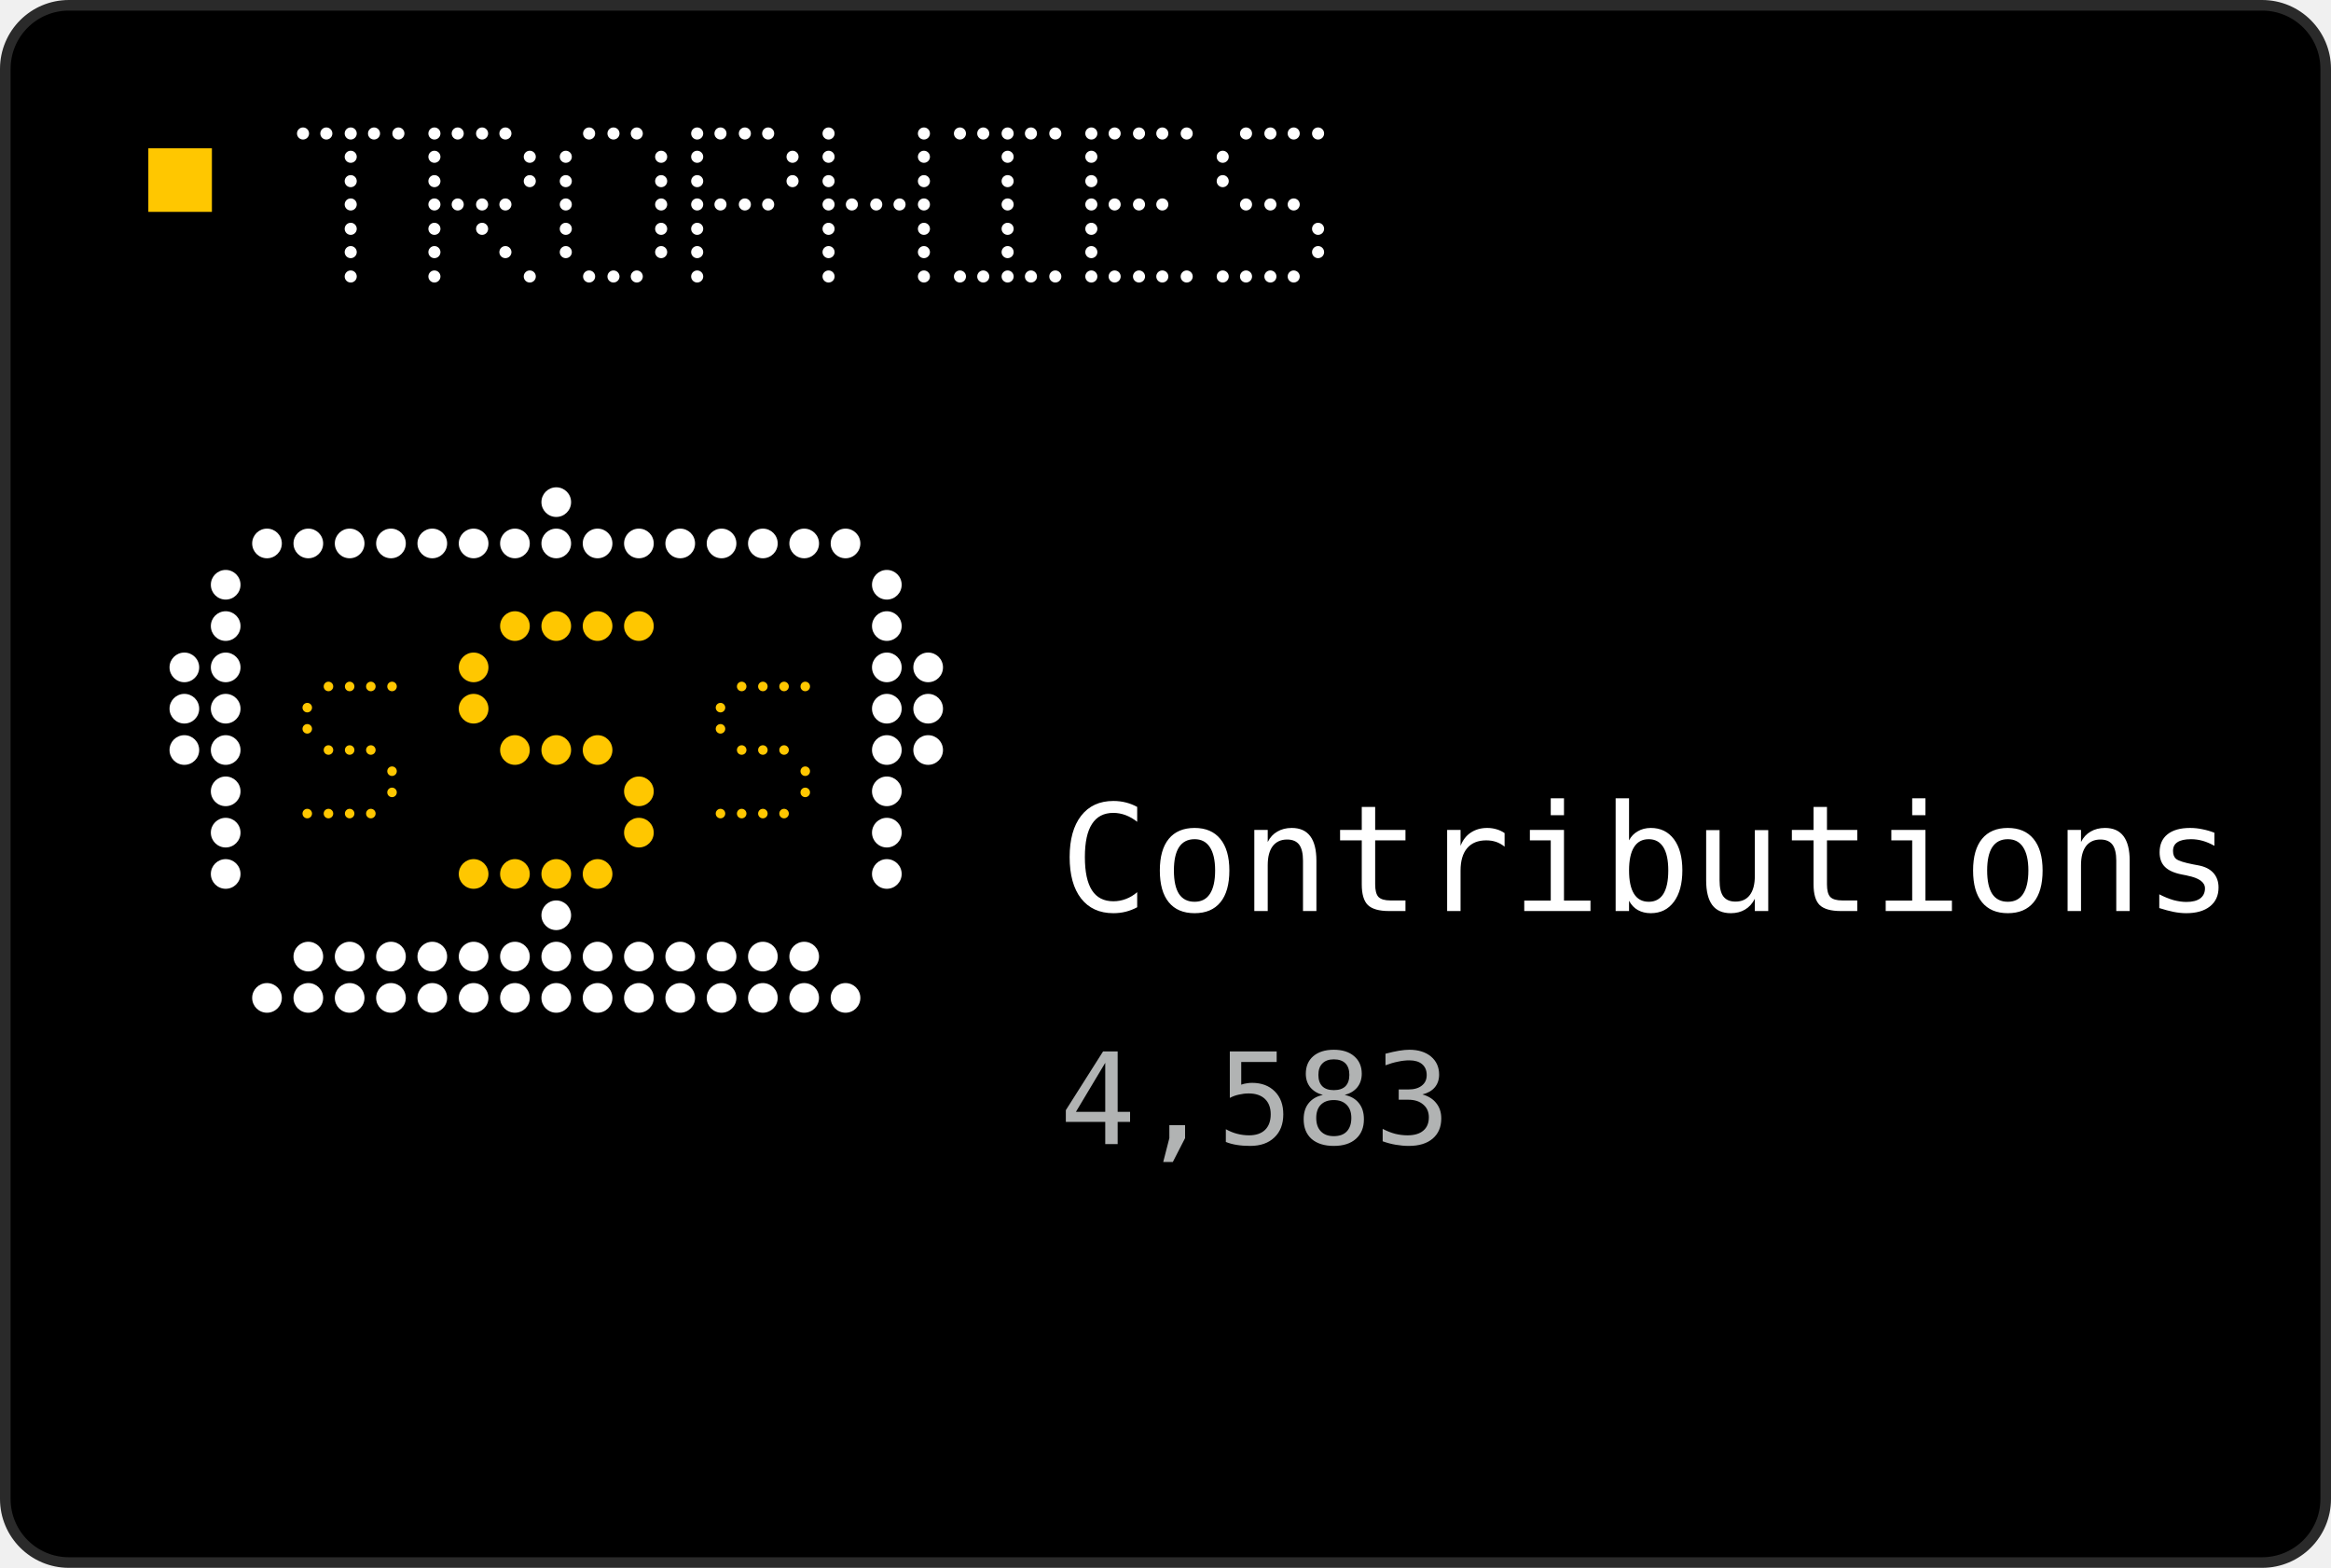
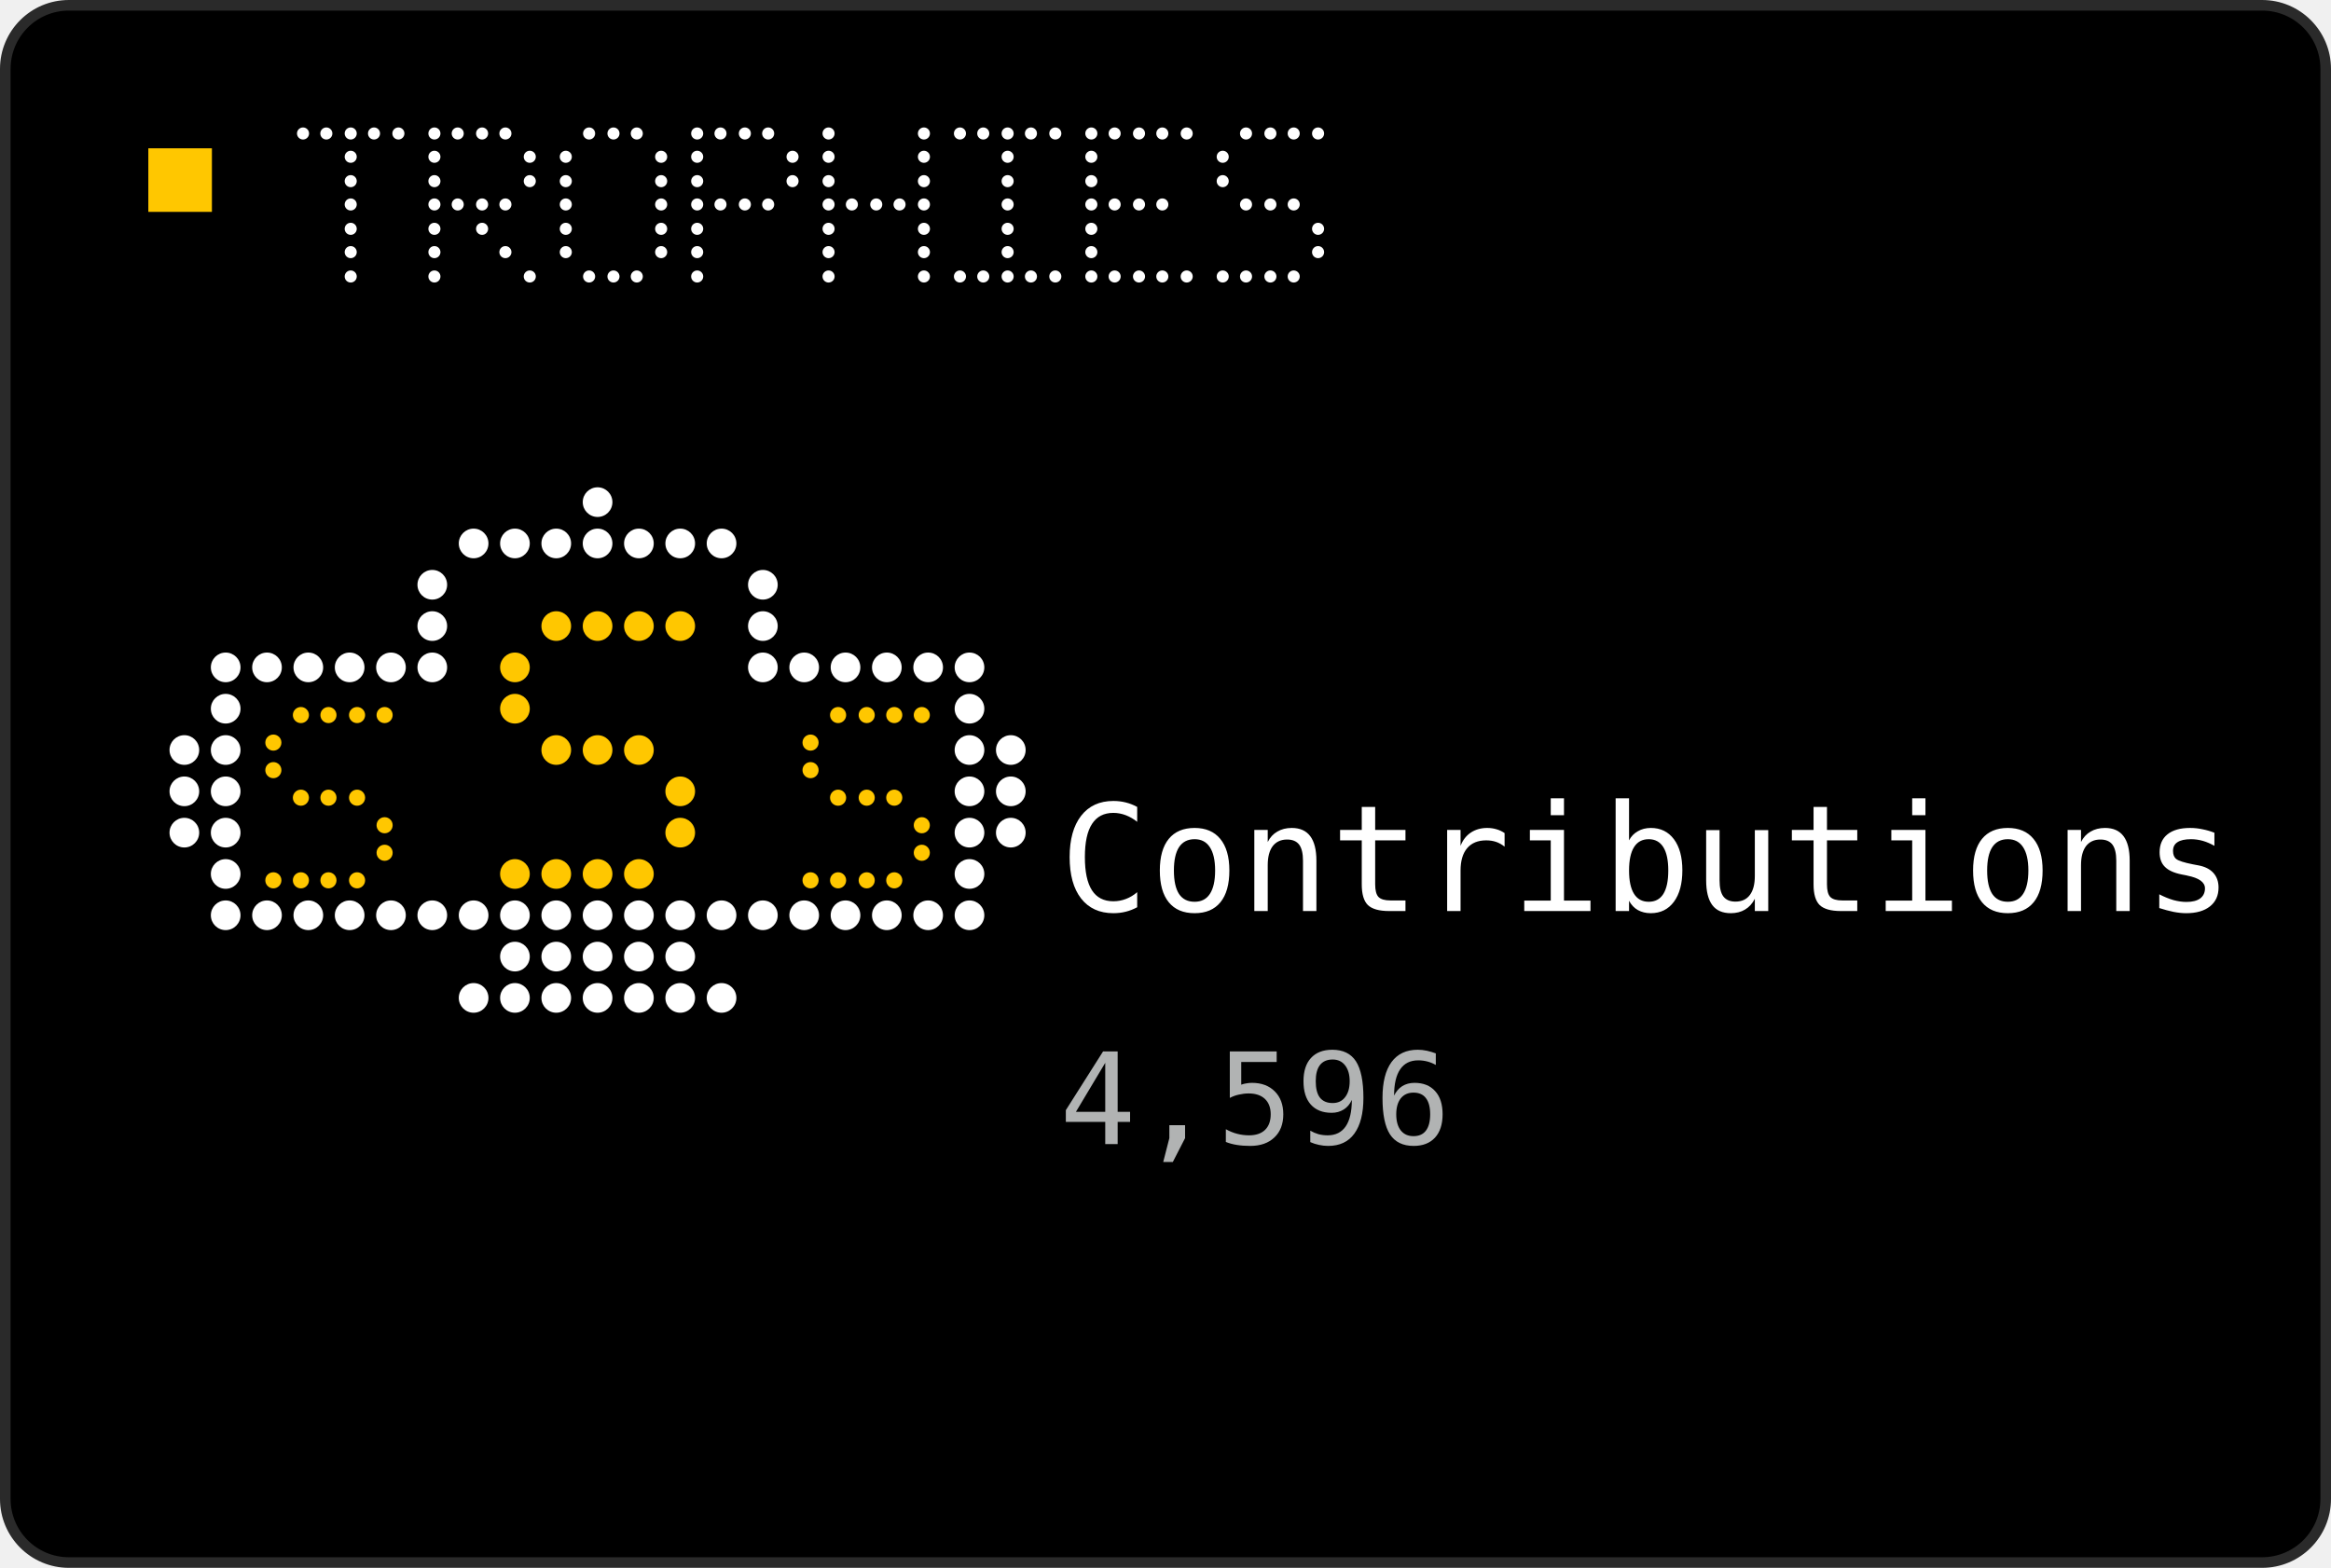
<svg xmlns="http://www.w3.org/2000/svg" width="220" height="148" viewBox="0 0 220 148" role="img">
  <rect x="0.5" y="0.5" width="219" height="147" rx="6" fill="#000000" stroke="#2A2A2A" stroke-width="1" />
  <rect x="14" y="14" width="6" height="6" fill="#FFC700" />
  <circle cx="28.6" cy="12.6" r="0.57" fill="#FFFFFF" />
  <circle cx="30.8" cy="12.6" r="0.57" fill="#FFFFFF" />
  <circle cx="33.1" cy="12.6" r="0.57" fill="#FFFFFF" />
  <circle cx="35.3" cy="12.6" r="0.57" fill="#FFFFFF" />
  <circle cx="37.6" cy="12.6" r="0.57" fill="#FFFFFF" />
  <circle cx="33.1" cy="14.8" r="0.57" fill="#FFFFFF" />
  <circle cx="33.1" cy="17.1" r="0.57" fill="#FFFFFF" />
  <circle cx="33.1" cy="19.3" r="0.57" fill="#FFFFFF" />
  <circle cx="33.1" cy="21.6" r="0.57" fill="#FFFFFF" />
  <circle cx="33.1" cy="23.8" r="0.57" fill="#FFFFFF" />
  <circle cx="33.1" cy="26.1" r="0.57" fill="#FFFFFF" />
  <circle cx="41.0" cy="12.6" r="0.57" fill="#FFFFFF" />
  <circle cx="43.2" cy="12.6" r="0.57" fill="#FFFFFF" />
  <circle cx="45.5" cy="12.6" r="0.57" fill="#FFFFFF" />
  <circle cx="47.7" cy="12.6" r="0.57" fill="#FFFFFF" />
  <circle cx="41.0" cy="14.8" r="0.57" fill="#FFFFFF" />
  <circle cx="50.0" cy="14.8" r="0.57" fill="#FFFFFF" />
  <circle cx="41.0" cy="17.1" r="0.57" fill="#FFFFFF" />
  <circle cx="50.0" cy="17.1" r="0.57" fill="#FFFFFF" />
  <circle cx="41.0" cy="19.3" r="0.57" fill="#FFFFFF" />
  <circle cx="43.2" cy="19.3" r="0.57" fill="#FFFFFF" />
  <circle cx="45.5" cy="19.3" r="0.57" fill="#FFFFFF" />
  <circle cx="47.7" cy="19.3" r="0.57" fill="#FFFFFF" />
  <circle cx="41.0" cy="21.6" r="0.57" fill="#FFFFFF" />
  <circle cx="45.5" cy="21.6" r="0.57" fill="#FFFFFF" />
  <circle cx="41.0" cy="23.8" r="0.57" fill="#FFFFFF" />
  <circle cx="47.7" cy="23.8" r="0.57" fill="#FFFFFF" />
  <circle cx="41.0" cy="26.1" r="0.57" fill="#FFFFFF" />
  <circle cx="50.0" cy="26.1" r="0.57" fill="#FFFFFF" />
  <circle cx="55.6" cy="12.6" r="0.57" fill="#FFFFFF" />
  <circle cx="57.9" cy="12.6" r="0.57" fill="#FFFFFF" />
  <circle cx="60.1" cy="12.6" r="0.57" fill="#FFFFFF" />
  <circle cx="53.4" cy="14.8" r="0.57" fill="#FFFFFF" />
  <circle cx="62.4" cy="14.8" r="0.57" fill="#FFFFFF" />
  <circle cx="53.4" cy="17.1" r="0.57" fill="#FFFFFF" />
  <circle cx="62.4" cy="17.1" r="0.57" fill="#FFFFFF" />
  <circle cx="53.4" cy="19.3" r="0.57" fill="#FFFFFF" />
  <circle cx="62.4" cy="19.3" r="0.57" fill="#FFFFFF" />
  <circle cx="53.4" cy="21.6" r="0.57" fill="#FFFFFF" />
  <circle cx="62.4" cy="21.6" r="0.57" fill="#FFFFFF" />
  <circle cx="53.4" cy="23.8" r="0.57" fill="#FFFFFF" />
  <circle cx="62.4" cy="23.8" r="0.57" fill="#FFFFFF" />
  <circle cx="55.6" cy="26.1" r="0.57" fill="#FFFFFF" />
  <circle cx="57.9" cy="26.1" r="0.57" fill="#FFFFFF" />
  <circle cx="60.1" cy="26.1" r="0.57" fill="#FFFFFF" />
  <circle cx="65.8" cy="12.6" r="0.57" fill="#FFFFFF" />
  <circle cx="68.0" cy="12.6" r="0.57" fill="#FFFFFF" />
  <circle cx="70.3" cy="12.6" r="0.57" fill="#FFFFFF" />
  <circle cx="72.5" cy="12.6" r="0.57" fill="#FFFFFF" />
  <circle cx="65.8" cy="14.8" r="0.57" fill="#FFFFFF" />
  <circle cx="74.8" cy="14.8" r="0.57" fill="#FFFFFF" />
  <circle cx="65.8" cy="17.1" r="0.57" fill="#FFFFFF" />
  <circle cx="74.8" cy="17.1" r="0.57" fill="#FFFFFF" />
  <circle cx="65.8" cy="19.3" r="0.57" fill="#FFFFFF" />
  <circle cx="68.0" cy="19.3" r="0.57" fill="#FFFFFF" />
  <circle cx="70.3" cy="19.3" r="0.57" fill="#FFFFFF" />
  <circle cx="72.5" cy="19.3" r="0.57" fill="#FFFFFF" />
  <circle cx="65.8" cy="21.6" r="0.57" fill="#FFFFFF" />
  <circle cx="65.8" cy="23.8" r="0.57" fill="#FFFFFF" />
  <circle cx="65.8" cy="26.1" r="0.57" fill="#FFFFFF" />
  <circle cx="78.2" cy="12.6" r="0.57" fill="#FFFFFF" />
  <circle cx="87.2" cy="12.6" r="0.57" fill="#FFFFFF" />
  <circle cx="78.2" cy="14.8" r="0.57" fill="#FFFFFF" />
  <circle cx="87.2" cy="14.8" r="0.57" fill="#FFFFFF" />
  <circle cx="78.2" cy="17.1" r="0.57" fill="#FFFFFF" />
  <circle cx="87.2" cy="17.1" r="0.57" fill="#FFFFFF" />
  <circle cx="78.2" cy="19.3" r="0.57" fill="#FFFFFF" />
  <circle cx="80.4" cy="19.3" r="0.57" fill="#FFFFFF" />
  <circle cx="82.7" cy="19.3" r="0.57" fill="#FFFFFF" />
  <circle cx="84.9" cy="19.3" r="0.57" fill="#FFFFFF" />
  <circle cx="87.2" cy="19.3" r="0.57" fill="#FFFFFF" />
  <circle cx="78.2" cy="21.6" r="0.57" fill="#FFFFFF" />
  <circle cx="87.2" cy="21.6" r="0.57" fill="#FFFFFF" />
  <circle cx="78.2" cy="23.8" r="0.57" fill="#FFFFFF" />
  <circle cx="87.2" cy="23.8" r="0.57" fill="#FFFFFF" />
  <circle cx="78.2" cy="26.1" r="0.57" fill="#FFFFFF" />
  <circle cx="87.2" cy="26.1" r="0.57" fill="#FFFFFF" />
  <circle cx="90.6" cy="12.6" r="0.57" fill="#FFFFFF" />
  <circle cx="92.8" cy="12.6" r="0.57" fill="#FFFFFF" />
  <circle cx="95.1" cy="12.6" r="0.57" fill="#FFFFFF" />
  <circle cx="97.3" cy="12.6" r="0.57" fill="#FFFFFF" />
  <circle cx="99.6" cy="12.6" r="0.57" fill="#FFFFFF" />
  <circle cx="95.1" cy="14.8" r="0.57" fill="#FFFFFF" />
  <circle cx="95.1" cy="17.1" r="0.57" fill="#FFFFFF" />
  <circle cx="95.1" cy="19.3" r="0.57" fill="#FFFFFF" />
  <circle cx="95.1" cy="21.6" r="0.57" fill="#FFFFFF" />
  <circle cx="95.1" cy="23.8" r="0.57" fill="#FFFFFF" />
  <circle cx="90.6" cy="26.1" r="0.57" fill="#FFFFFF" />
  <circle cx="92.8" cy="26.1" r="0.57" fill="#FFFFFF" />
  <circle cx="95.1" cy="26.1" r="0.57" fill="#FFFFFF" />
  <circle cx="97.3" cy="26.1" r="0.57" fill="#FFFFFF" />
  <circle cx="99.6" cy="26.1" r="0.57" fill="#FFFFFF" />
  <circle cx="103.0" cy="12.6" r="0.57" fill="#FFFFFF" />
  <circle cx="105.2" cy="12.6" r="0.57" fill="#FFFFFF" />
  <circle cx="107.5" cy="12.6" r="0.57" fill="#FFFFFF" />
  <circle cx="109.7" cy="12.6" r="0.57" fill="#FFFFFF" />
  <circle cx="112.0" cy="12.6" r="0.57" fill="#FFFFFF" />
  <circle cx="103.0" cy="14.8" r="0.57" fill="#FFFFFF" />
  <circle cx="103.0" cy="17.1" r="0.57" fill="#FFFFFF" />
  <circle cx="103.0" cy="19.3" r="0.57" fill="#FFFFFF" />
  <circle cx="105.2" cy="19.3" r="0.57" fill="#FFFFFF" />
  <circle cx="107.5" cy="19.3" r="0.57" fill="#FFFFFF" />
  <circle cx="109.7" cy="19.3" r="0.57" fill="#FFFFFF" />
  <circle cx="103.0" cy="21.6" r="0.57" fill="#FFFFFF" />
  <circle cx="103.0" cy="23.8" r="0.57" fill="#FFFFFF" />
  <circle cx="103.0" cy="26.1" r="0.57" fill="#FFFFFF" />
  <circle cx="105.2" cy="26.1" r="0.57" fill="#FFFFFF" />
  <circle cx="107.5" cy="26.1" r="0.57" fill="#FFFFFF" />
  <circle cx="109.7" cy="26.1" r="0.57" fill="#FFFFFF" />
  <circle cx="112.0" cy="26.1" r="0.57" fill="#FFFFFF" />
  <circle cx="117.6" cy="12.6" r="0.57" fill="#FFFFFF" />
  <circle cx="119.9" cy="12.6" r="0.57" fill="#FFFFFF" />
  <circle cx="122.1" cy="12.6" r="0.57" fill="#FFFFFF" />
  <circle cx="124.4" cy="12.6" r="0.57" fill="#FFFFFF" />
  <circle cx="115.4" cy="14.8" r="0.57" fill="#FFFFFF" />
  <circle cx="115.4" cy="17.1" r="0.57" fill="#FFFFFF" />
  <circle cx="117.6" cy="19.3" r="0.57" fill="#FFFFFF" />
  <circle cx="119.9" cy="19.3" r="0.57" fill="#FFFFFF" />
  <circle cx="122.1" cy="19.3" r="0.57" fill="#FFFFFF" />
  <circle cx="124.4" cy="21.6" r="0.57" fill="#FFFFFF" />
  <circle cx="124.4" cy="23.8" r="0.57" fill="#FFFFFF" />
  <circle cx="115.4" cy="26.1" r="0.57" fill="#FFFFFF" />
  <circle cx="117.6" cy="26.1" r="0.57" fill="#FFFFFF" />
  <circle cx="119.9" cy="26.1" r="0.57" fill="#FFFFFF" />
  <circle cx="122.1" cy="26.1" r="0.57" fill="#FFFFFF" />
-   <circle cx="52.5" cy="47.4" r="1.40" fill="#FFFFFF" />
-   <circle cx="25.2" cy="51.3" r="1.40" fill="#FFFFFF" />
-   <circle cx="29.1" cy="51.3" r="1.40" fill="#FFFFFF" />
-   <circle cx="33.0" cy="51.3" r="1.40" fill="#FFFFFF" />
-   <circle cx="36.9" cy="51.3" r="1.40" fill="#FFFFFF" />
-   <circle cx="40.8" cy="51.3" r="1.40" fill="#FFFFFF" />
+   <circle cx="56.4" cy="47.4" r="1.40" fill="#FFFFFF" />
  <circle cx="44.7" cy="51.3" r="1.40" fill="#FFFFFF" />
  <circle cx="48.6" cy="51.3" r="1.40" fill="#FFFFFF" />
  <circle cx="52.5" cy="51.3" r="1.40" fill="#FFFFFF" />
  <circle cx="56.4" cy="51.3" r="1.40" fill="#FFFFFF" />
  <circle cx="60.3" cy="51.3" r="1.40" fill="#FFFFFF" />
  <circle cx="64.2" cy="51.3" r="1.40" fill="#FFFFFF" />
  <circle cx="68.1" cy="51.3" r="1.40" fill="#FFFFFF" />
-   <circle cx="72.0" cy="51.3" r="1.40" fill="#FFFFFF" />
-   <circle cx="75.9" cy="51.3" r="1.40" fill="#FFFFFF" />
-   <circle cx="79.8" cy="51.3" r="1.40" fill="#FFFFFF" />
-   <circle cx="21.3" cy="55.2" r="1.40" fill="#FFFFFF" />
-   <circle cx="83.7" cy="55.2" r="1.40" fill="#FFFFFF" />
-   <circle cx="21.3" cy="59.1" r="1.40" fill="#FFFFFF" />
-   <circle cx="83.7" cy="59.1" r="1.40" fill="#FFFFFF" />
+   <circle cx="40.8" cy="55.2" r="1.40" fill="#FFFFFF" />
+   <circle cx="72.0" cy="55.2" r="1.40" fill="#FFFFFF" />
+   <circle cx="40.8" cy="59.1" r="1.40" fill="#FFFFFF" />
+   <circle cx="72.0" cy="59.1" r="1.40" fill="#FFFFFF" />
+   <circle cx="40.8" cy="63.0" r="1.40" fill="#FFFFFF" />
+   <circle cx="72.0" cy="63.0" r="1.40" fill="#FFFFFF" />
+   <circle cx="25.2" cy="63.0" r="1.40" fill="#FFFFFF" />
+   <circle cx="29.1" cy="63.0" r="1.40" fill="#FFFFFF" />
+   <circle cx="33.0" cy="63.0" r="1.40" fill="#FFFFFF" />
+   <circle cx="36.9" cy="63.0" r="1.40" fill="#FFFFFF" />
  <circle cx="21.3" cy="63.0" r="1.40" fill="#FFFFFF" />
+   <circle cx="75.9" cy="63.0" r="1.40" fill="#FFFFFF" />
+   <circle cx="79.8" cy="63.0" r="1.40" fill="#FFFFFF" />
  <circle cx="83.7" cy="63.0" r="1.40" fill="#FFFFFF" />
+   <circle cx="87.6" cy="63.0" r="1.40" fill="#FFFFFF" />
+   <circle cx="91.5" cy="63.0" r="1.40" fill="#FFFFFF" />
  <circle cx="21.3" cy="66.9" r="1.40" fill="#FFFFFF" />
-   <circle cx="83.7" cy="66.9" r="1.40" fill="#FFFFFF" />
+   <circle cx="91.5" cy="66.9" r="1.40" fill="#FFFFFF" />
  <circle cx="21.3" cy="70.8" r="1.40" fill="#FFFFFF" />
-   <circle cx="83.7" cy="70.8" r="1.40" fill="#FFFFFF" />
+   <circle cx="91.5" cy="70.8" r="1.40" fill="#FFFFFF" />
  <circle cx="21.3" cy="74.7" r="1.40" fill="#FFFFFF" />
-   <circle cx="83.7" cy="74.7" r="1.40" fill="#FFFFFF" />
+   <circle cx="91.5" cy="74.7" r="1.40" fill="#FFFFFF" />
  <circle cx="21.3" cy="78.6" r="1.40" fill="#FFFFFF" />
-   <circle cx="83.7" cy="78.6" r="1.40" fill="#FFFFFF" />
+   <circle cx="91.5" cy="78.6" r="1.40" fill="#FFFFFF" />
  <circle cx="21.3" cy="82.5" r="1.40" fill="#FFFFFF" />
-   <circle cx="83.7" cy="82.5" r="1.40" fill="#FFFFFF" />
-   <circle cx="17.4" cy="63.0" r="1.40" fill="#FFFFFF" />
-   <circle cx="87.6" cy="63.0" r="1.40" fill="#FFFFFF" />
-   <circle cx="17.4" cy="66.9" r="1.40" fill="#FFFFFF" />
-   <circle cx="87.6" cy="66.9" r="1.40" fill="#FFFFFF" />
+   <circle cx="91.5" cy="82.5" r="1.40" fill="#FFFFFF" />
  <circle cx="17.4" cy="70.8" r="1.40" fill="#FFFFFF" />
-   <circle cx="87.6" cy="70.8" r="1.40" fill="#FFFFFF" />
+   <circle cx="17.4" cy="74.7" r="1.40" fill="#FFFFFF" />
+   <circle cx="17.4" cy="78.6" r="1.40" fill="#FFFFFF" />
+   <circle cx="95.4" cy="70.8" r="1.40" fill="#FFFFFF" />
+   <circle cx="95.4" cy="74.7" r="1.40" fill="#FFFFFF" />
+   <circle cx="95.4" cy="78.6" r="1.40" fill="#FFFFFF" />
+   <circle cx="21.3" cy="86.4" r="1.40" fill="#FFFFFF" />
+   <circle cx="25.2" cy="86.4" r="1.40" fill="#FFFFFF" />
+   <circle cx="29.1" cy="86.4" r="1.40" fill="#FFFFFF" />
+   <circle cx="33.0" cy="86.4" r="1.40" fill="#FFFFFF" />
+   <circle cx="36.9" cy="86.4" r="1.40" fill="#FFFFFF" />
+   <circle cx="40.8" cy="86.4" r="1.40" fill="#FFFFFF" />
+   <circle cx="44.7" cy="86.4" r="1.40" fill="#FFFFFF" />
+   <circle cx="48.6" cy="86.4" r="1.40" fill="#FFFFFF" />
  <circle cx="52.5" cy="86.4" r="1.40" fill="#FFFFFF" />
-   <circle cx="29.1" cy="90.3" r="1.40" fill="#FFFFFF" />
-   <circle cx="33.0" cy="90.3" r="1.40" fill="#FFFFFF" />
-   <circle cx="36.9" cy="90.3" r="1.40" fill="#FFFFFF" />
-   <circle cx="40.8" cy="90.3" r="1.40" fill="#FFFFFF" />
-   <circle cx="44.7" cy="90.3" r="1.40" fill="#FFFFFF" />
+   <circle cx="56.4" cy="86.4" r="1.40" fill="#FFFFFF" />
+   <circle cx="60.3" cy="86.4" r="1.40" fill="#FFFFFF" />
+   <circle cx="64.2" cy="86.4" r="1.40" fill="#FFFFFF" />
+   <circle cx="68.1" cy="86.4" r="1.40" fill="#FFFFFF" />
+   <circle cx="72.0" cy="86.4" r="1.40" fill="#FFFFFF" />
+   <circle cx="75.9" cy="86.4" r="1.40" fill="#FFFFFF" />
+   <circle cx="79.8" cy="86.4" r="1.40" fill="#FFFFFF" />
+   <circle cx="83.7" cy="86.4" r="1.40" fill="#FFFFFF" />
+   <circle cx="87.6" cy="86.4" r="1.40" fill="#FFFFFF" />
+   <circle cx="91.5" cy="86.4" r="1.40" fill="#FFFFFF" />
  <circle cx="48.6" cy="90.3" r="1.40" fill="#FFFFFF" />
  <circle cx="52.5" cy="90.3" r="1.40" fill="#FFFFFF" />
  <circle cx="56.4" cy="90.3" r="1.40" fill="#FFFFFF" />
  <circle cx="60.3" cy="90.3" r="1.40" fill="#FFFFFF" />
  <circle cx="64.2" cy="90.3" r="1.40" fill="#FFFFFF" />
-   <circle cx="68.1" cy="90.3" r="1.40" fill="#FFFFFF" />
-   <circle cx="72.0" cy="90.3" r="1.40" fill="#FFFFFF" />
-   <circle cx="75.9" cy="90.3" r="1.40" fill="#FFFFFF" />
-   <circle cx="25.2" cy="94.2" r="1.40" fill="#FFFFFF" />
-   <circle cx="29.1" cy="94.2" r="1.40" fill="#FFFFFF" />
-   <circle cx="33.0" cy="94.2" r="1.40" fill="#FFFFFF" />
-   <circle cx="36.9" cy="94.2" r="1.40" fill="#FFFFFF" />
-   <circle cx="40.8" cy="94.2" r="1.40" fill="#FFFFFF" />
  <circle cx="44.7" cy="94.2" r="1.40" fill="#FFFFFF" />
  <circle cx="48.6" cy="94.2" r="1.40" fill="#FFFFFF" />
  <circle cx="52.5" cy="94.2" r="1.40" fill="#FFFFFF" />
  <circle cx="56.4" cy="94.2" r="1.40" fill="#FFFFFF" />
  <circle cx="60.3" cy="94.2" r="1.40" fill="#FFFFFF" />
  <circle cx="64.2" cy="94.2" r="1.40" fill="#FFFFFF" />
  <circle cx="68.1" cy="94.2" r="1.40" fill="#FFFFFF" />
-   <circle cx="72.0" cy="94.2" r="1.40" fill="#FFFFFF" />
-   <circle cx="75.9" cy="94.2" r="1.40" fill="#FFFFFF" />
-   <circle cx="79.8" cy="94.2" r="1.40" fill="#FFFFFF" />
-   <circle cx="48.6" cy="59.1" r="1.40" fill="#FFC700" />
  <circle cx="52.5" cy="59.1" r="1.40" fill="#FFC700" />
  <circle cx="56.4" cy="59.1" r="1.40" fill="#FFC700" />
  <circle cx="60.3" cy="59.1" r="1.40" fill="#FFC700" />
-   <circle cx="44.7" cy="63.0" r="1.40" fill="#FFC700" />
-   <circle cx="44.7" cy="66.9" r="1.40" fill="#FFC700" />
-   <circle cx="48.6" cy="70.8" r="1.40" fill="#FFC700" />
+   <circle cx="64.2" cy="59.1" r="1.40" fill="#FFC700" />
+   <circle cx="48.6" cy="63.0" r="1.40" fill="#FFC700" />
+   <circle cx="48.6" cy="66.9" r="1.40" fill="#FFC700" />
  <circle cx="52.5" cy="70.8" r="1.40" fill="#FFC700" />
  <circle cx="56.4" cy="70.8" r="1.40" fill="#FFC700" />
-   <circle cx="60.3" cy="74.7" r="1.40" fill="#FFC700" />
-   <circle cx="60.3" cy="78.6" r="1.40" fill="#FFC700" />
-   <circle cx="44.7" cy="82.5" r="1.40" fill="#FFC700" />
+   <circle cx="60.3" cy="70.8" r="1.40" fill="#FFC700" />
+   <circle cx="64.2" cy="74.7" r="1.40" fill="#FFC700" />
+   <circle cx="64.2" cy="78.6" r="1.40" fill="#FFC700" />
  <circle cx="48.6" cy="82.5" r="1.40" fill="#FFC700" />
  <circle cx="52.5" cy="82.5" r="1.40" fill="#FFC700" />
  <circle cx="56.4" cy="82.5" r="1.40" fill="#FFC700" />
-   <circle cx="31.0" cy="64.8" r="0.45" fill="#FFC700" />
-   <circle cx="33.0" cy="64.8" r="0.45" fill="#FFC700" />
-   <circle cx="35.0" cy="64.8" r="0.45" fill="#FFC700" />
-   <circle cx="37.0" cy="64.8" r="0.45" fill="#FFC700" />
-   <circle cx="29.0" cy="66.8" r="0.45" fill="#FFC700" />
-   <circle cx="29.0" cy="68.8" r="0.45" fill="#FFC700" />
-   <circle cx="31.0" cy="70.8" r="0.45" fill="#FFC700" />
-   <circle cx="33.0" cy="70.8" r="0.45" fill="#FFC700" />
-   <circle cx="35.0" cy="70.8" r="0.45" fill="#FFC700" />
-   <circle cx="37.0" cy="72.8" r="0.45" fill="#FFC700" />
-   <circle cx="37.0" cy="74.8" r="0.45" fill="#FFC700" />
-   <circle cx="29.0" cy="76.8" r="0.45" fill="#FFC700" />
-   <circle cx="31.0" cy="76.8" r="0.45" fill="#FFC700" />
-   <circle cx="33.0" cy="76.8" r="0.45" fill="#FFC700" />
-   <circle cx="35.0" cy="76.8" r="0.45" fill="#FFC700" />
-   <circle cx="70.0" cy="64.8" r="0.45" fill="#FFC700" />
-   <circle cx="72.0" cy="64.8" r="0.45" fill="#FFC700" />
-   <circle cx="74.0" cy="64.8" r="0.45" fill="#FFC700" />
-   <circle cx="76.0" cy="64.8" r="0.45" fill="#FFC700" />
-   <circle cx="68.0" cy="66.8" r="0.45" fill="#FFC700" />
-   <circle cx="68.0" cy="68.8" r="0.45" fill="#FFC700" />
-   <circle cx="70.0" cy="70.8" r="0.45" fill="#FFC700" />
-   <circle cx="72.0" cy="70.8" r="0.45" fill="#FFC700" />
-   <circle cx="74.0" cy="70.8" r="0.45" fill="#FFC700" />
-   <circle cx="76.0" cy="72.8" r="0.45" fill="#FFC700" />
-   <circle cx="76.0" cy="74.8" r="0.45" fill="#FFC700" />
-   <circle cx="68.0" cy="76.8" r="0.45" fill="#FFC700" />
-   <circle cx="70.0" cy="76.8" r="0.45" fill="#FFC700" />
-   <circle cx="72.0" cy="76.8" r="0.45" fill="#FFC700" />
-   <circle cx="74.0" cy="76.8" r="0.45" fill="#FFC700" />
+   <circle cx="60.3" cy="82.5" r="1.40" fill="#FFC700" />
+   <circle cx="28.4" cy="67.5" r="0.76" fill="#FFC700" />
+   <circle cx="31.0" cy="67.5" r="0.76" fill="#FFC700" />
+   <circle cx="33.7" cy="67.5" r="0.76" fill="#FFC700" />
+   <circle cx="36.3" cy="67.5" r="0.76" fill="#FFC700" />
+   <circle cx="25.8" cy="70.1" r="0.76" fill="#FFC700" />
+   <circle cx="25.8" cy="72.7" r="0.76" fill="#FFC700" />
+   <circle cx="28.4" cy="75.3" r="0.76" fill="#FFC700" />
+   <circle cx="31.0" cy="75.3" r="0.76" fill="#FFC700" />
+   <circle cx="33.7" cy="75.3" r="0.76" fill="#FFC700" />
+   <circle cx="36.3" cy="77.9" r="0.76" fill="#FFC700" />
+   <circle cx="36.3" cy="80.5" r="0.76" fill="#FFC700" />
+   <circle cx="25.8" cy="83.1" r="0.76" fill="#FFC700" />
+   <circle cx="28.4" cy="83.1" r="0.76" fill="#FFC700" />
+   <circle cx="31.0" cy="83.1" r="0.76" fill="#FFC700" />
+   <circle cx="33.7" cy="83.1" r="0.76" fill="#FFC700" />
+   <circle cx="79.1" cy="67.5" r="0.76" fill="#FFC700" />
+   <circle cx="81.8" cy="67.5" r="0.76" fill="#FFC700" />
+   <circle cx="84.4" cy="67.5" r="0.76" fill="#FFC700" />
+   <circle cx="87.0" cy="67.5" r="0.76" fill="#FFC700" />
+   <circle cx="76.5" cy="70.1" r="0.76" fill="#FFC700" />
+   <circle cx="76.5" cy="72.7" r="0.76" fill="#FFC700" />
+   <circle cx="79.1" cy="75.3" r="0.76" fill="#FFC700" />
+   <circle cx="81.8" cy="75.3" r="0.76" fill="#FFC700" />
+   <circle cx="84.4" cy="75.3" r="0.76" fill="#FFC700" />
+   <circle cx="87.0" cy="77.9" r="0.76" fill="#FFC700" />
+   <circle cx="87.0" cy="80.5" r="0.76" fill="#FFC700" />
+   <circle cx="76.5" cy="83.1" r="0.76" fill="#FFC700" />
+   <circle cx="79.1" cy="83.1" r="0.76" fill="#FFC700" />
+   <circle cx="81.8" cy="83.1" r="0.76" fill="#FFC700" />
+   <circle cx="84.4" cy="83.1" r="0.76" fill="#FFC700" />
  <text x="100" y="86" fill="#FFFFFF" font-family="ui-monospace, Geist Mono, monospace" font-size="14" letter-spacing="0.1" dominant-baseline="auto">Contributions</text>
-   <text x="100" y="108" fill="#B1B3B3" font-family="ui-monospace, Geist Mono, monospace" font-size="12" letter-spacing="0.2" dominant-baseline="auto">4,583</text>
+   <text x="100" y="108" fill="#B1B3B3" font-family="ui-monospace, Geist Mono, monospace" font-size="12" letter-spacing="0.2" dominant-baseline="auto">4,596</text>
</svg>
